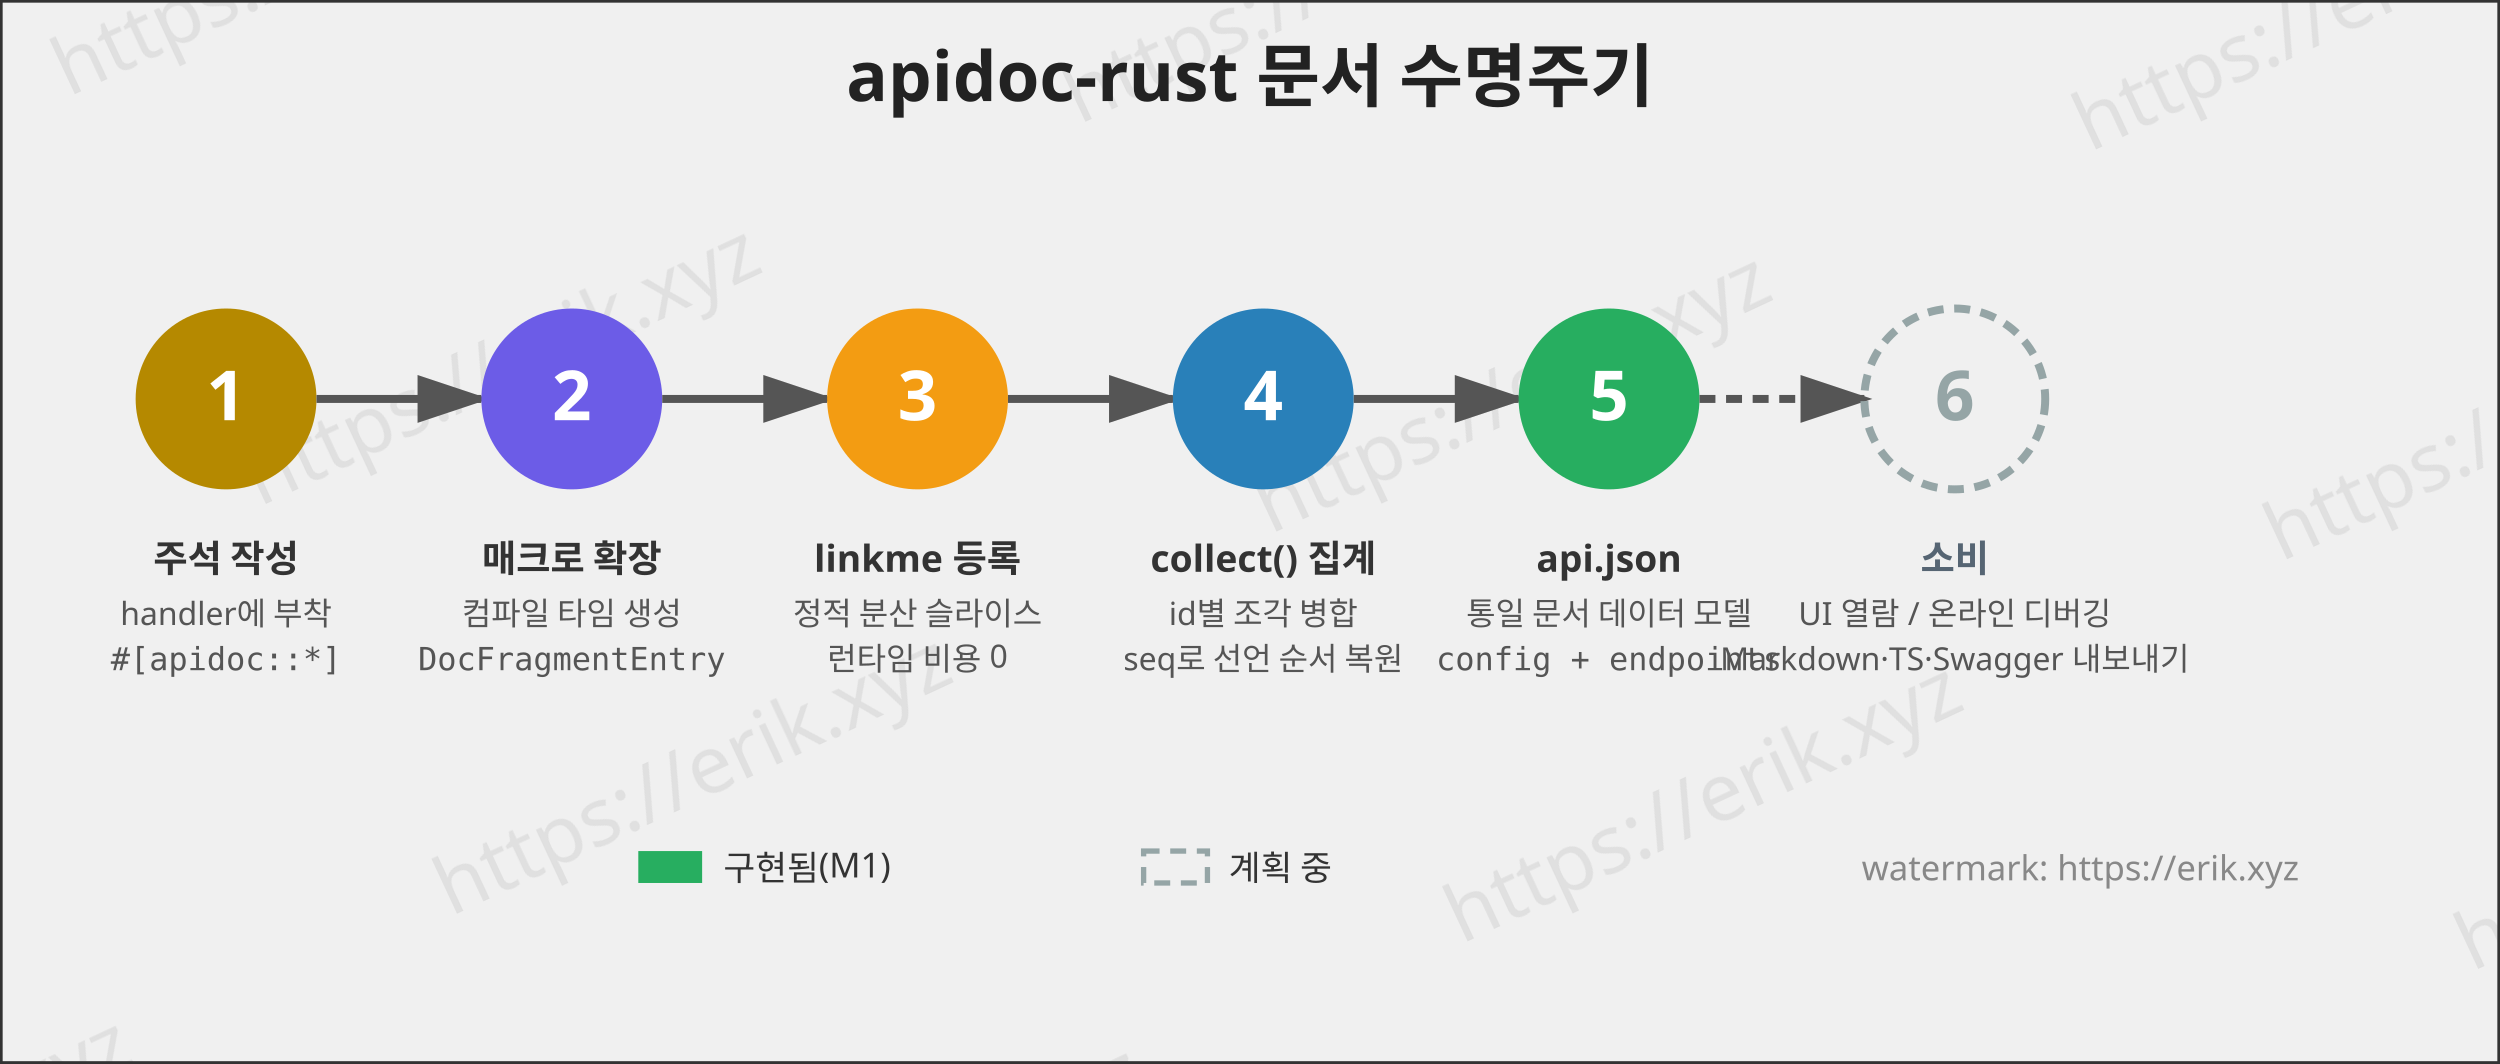
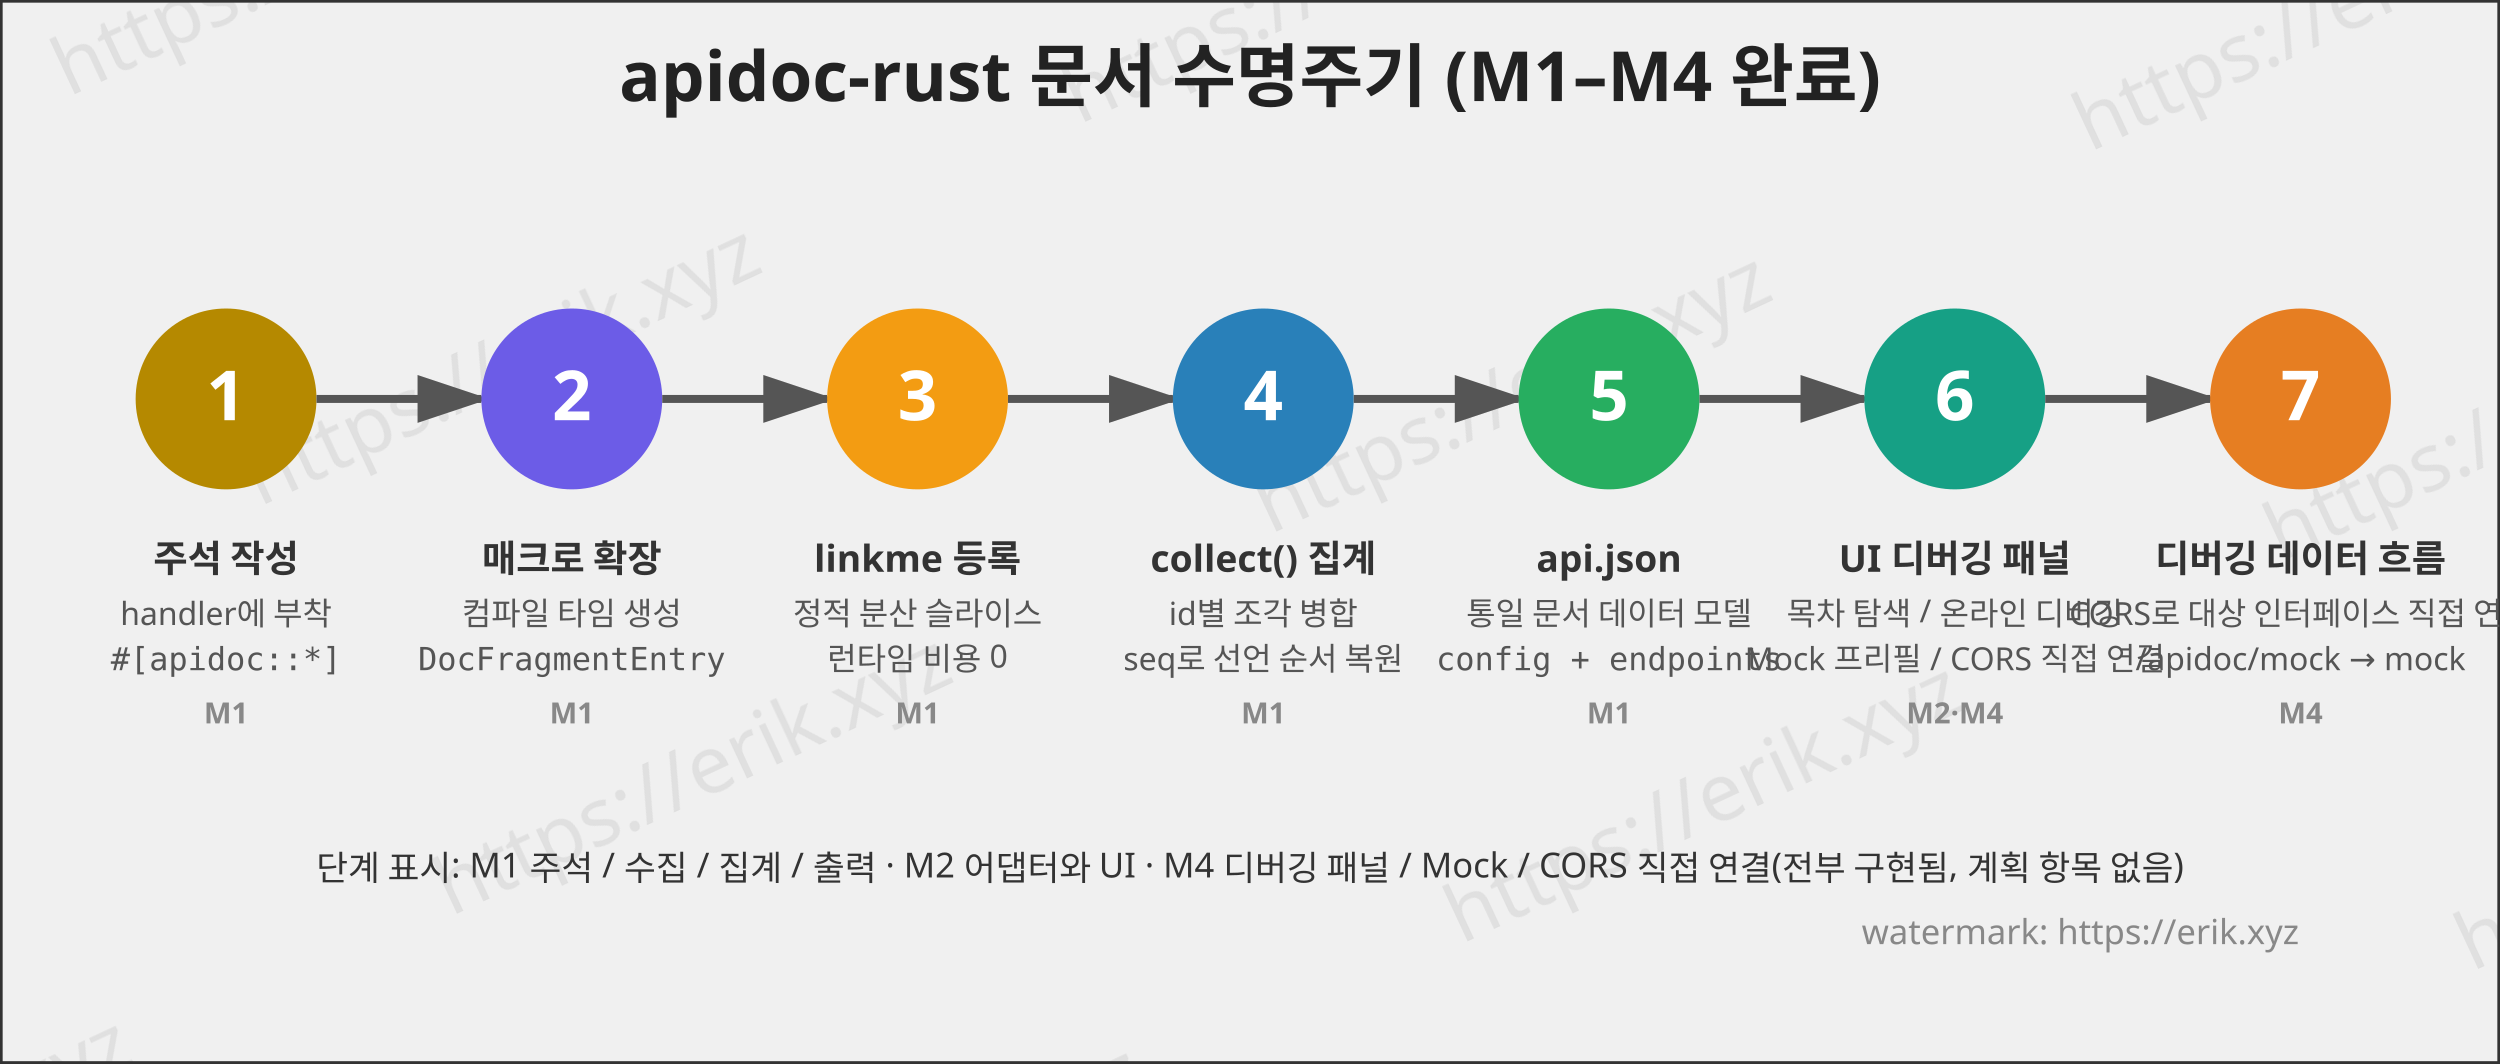
<svg xmlns="http://www.w3.org/2000/svg" viewBox="0 0 940 400" font-family="sans-serif">
  <defs>
    <pattern id="wm" width="340" height="170" patternUnits="userSpaceOnUse" patternTransform="rotate(-25)">
      <text x="8" y="44" font-size="30" fill="#888888" opacity="0.15">https://erik.xyz</text>
    </pattern>
    <marker id="arrow" markerWidth="10" markerHeight="10" refX="8" refY="3" orient="auto">
      <path d="M0,0 L0,6 L9,3 z" fill="#555" />
    </marker>
  </defs>
  <rect width="940" height="400" fill="url(#wm)" />
  <rect x="0" y="0" width="940" height="400" fill="none" stroke="#333" stroke-width="2" />
-   <text x="470" y="38" text-anchor="middle" font-size="26" font-weight="bold" fill="#222">apidoc-rust 문서 수명주기</text>
+   <text x="470" y="38" text-anchor="middle" font-size="26" font-weight="bold" fill="#222">apidoc-rust 문서 수명주기 (M1–M4 완료)</text>
  <circle cx="85" cy="150" r="34" fill="#b58900" />
  <text x="85" y="158" text-anchor="middle" font-size="26" fill="#fff" font-weight="bold">1</text>
  <text x="85" y="215" text-anchor="middle" font-size="14" font-weight="bold" fill="#333">주석 작성</text>
  <text x="85" y="235" text-anchor="middle" font-size="12" fill="#555">handler에 부착</text>
  <text x="85" y="252" text-anchor="middle" font-size="12" fill="#555" font-family="monospace">#[apidoc::*]</text>
+   <text x="85" y="272" text-anchor="middle" font-size="11" fill="#888" font-weight="bold">M1</text>
  <line x1="119" y1="150" x2="181" y2="150" stroke="#555" stroke-width="3" marker-end="url(#arrow)" />
  <circle cx="215" cy="150" r="34" fill="#6c5ce7" />
  <text x="215" y="158" text-anchor="middle" font-size="26" fill="#fff" font-weight="bold">2</text>
  <text x="215" y="215" text-anchor="middle" font-size="14" font-weight="bold" fill="#333">매크로 확장</text>
  <text x="215" y="235" text-anchor="middle" font-size="12" fill="#555">컴파일 타임 생성</text>
  <text x="215" y="252" text-anchor="middle" font-size="12" fill="#555" font-family="monospace">DocFragmentEntry</text>
+   <text x="215" y="272" text-anchor="middle" font-size="11" fill="#888" font-weight="bold">M1</text>
  <line x1="249" y1="150" x2="311" y2="150" stroke="#555" stroke-width="3" marker-end="url(#arrow)" />
  <circle cx="345" cy="150" r="34" fill="#f39c12" />
  <text x="345" y="158" text-anchor="middle" font-size="26" fill="#fff" font-weight="bold">3</text>
  <text x="345" y="215" text-anchor="middle" font-size="14" font-weight="bold" fill="#333">linkme 등록</text>
  <text x="345" y="235" text-anchor="middle" font-size="12" fill="#555">정적 분산 슬라이스</text>
  <text x="345" y="252" text-anchor="middle" font-size="12" fill="#555">런타임 비용 0</text>
+   <text x="345" y="272" text-anchor="middle" font-size="11" fill="#888" font-weight="bold">M1</text>
  <line x1="379" y1="150" x2="441" y2="150" stroke="#555" stroke-width="3" marker-end="url(#arrow)" />
  <circle cx="475" cy="150" r="34" fill="#2980b9" />
  <text x="475" y="158" text-anchor="middle" font-size="26" fill="#fff" font-weight="bold">4</text>
  <text x="475" y="215" text-anchor="middle" font-size="14" font-weight="bold" fill="#333">collect() 집계</text>
  <text x="475" y="235" text-anchor="middle" font-size="12" fill="#555">id별 조각 병합</text>
  <text x="475" y="252" text-anchor="middle" font-size="12" fill="#555">seq로 선언 순서 복원</text>
+   <text x="475" y="272" text-anchor="middle" font-size="11" fill="#888" font-weight="bold">M1</text>
  <line x1="509" y1="150" x2="571" y2="150" stroke="#555" stroke-width="3" marker-end="url(#arrow)" />
  <circle cx="605" cy="150" r="34" fill="#27ae60" />
  <text x="605" y="158" text-anchor="middle" font-size="26" fill="#fff" font-weight="bold">5</text>
  <text x="605" y="215" text-anchor="middle" font-size="14" font-weight="bold" fill="#333">api.json</text>
  <text x="605" y="235" text-anchor="middle" font-size="12" fill="#555">통일 문서 데이터 모델</text>
  <text x="605" y="252" text-anchor="middle" font-size="12" fill="#555" font-family="monospace">config + endpoints</text>
-   <line x1="639" y1="150" x2="701" y2="150" stroke="#555" stroke-width="3" stroke-dasharray="6 4" marker-end="url(#arrow)" />
-   <circle cx="735" cy="150" r="34" fill="none" stroke="#95a5a6" stroke-width="3" stroke-dasharray="6 4" />
-   <text x="735" y="158" text-anchor="middle" font-size="26" fill="#95a5a6" font-weight="bold">6</text>
-   <text x="735" y="215" text-anchor="middle" font-size="14" font-weight="bold" fill="#566573">소비</text>
-   <text x="735" y="235" text-anchor="middle" font-size="12" fill="#555">UI 열람 / 온라인 디버깅</text>
-   <text x="735" y="252" text-anchor="middle" font-size="12" fill="#555">Markdown·TS·Swagger 내보내기</text>
-   <rect x="240" y="320" width="24" height="12" fill="#27ae60" />
-   <text x="272" y="331" font-size="13" fill="#333">구현됨(M1)</text>
-   <rect x="430" y="320" width="24" height="12" fill="none" stroke="#95a5a6" stroke-width="2" stroke-dasharray="6 4" />
-   <text x="462" y="331" font-size="13" fill="#333">계획 중</text>
-   <text x="700" y="331" font-size="13" fill="#888">watermark: https://erik.xyz</text>
+   <text x="605" y="272" text-anchor="middle" font-size="11" fill="#888" font-weight="bold">M1</text>
+   <line x1="639" y1="150" x2="701" y2="150" stroke="#555" stroke-width="3" marker-end="url(#arrow)" />
+   <circle cx="735" cy="150" r="34" fill="#16a085" />
+   <text x="735" y="158" text-anchor="middle" font-size="26" fill="#fff" font-weight="bold">6</text>
+   <text x="735" y="215" text-anchor="middle" font-size="14" font-weight="bold" fill="#333">UI 디버깅 패널</text>
+   <text x="735" y="235" text-anchor="middle" font-size="12" fill="#555">목차 탐색 / 온라인 디버깅</text>
+   <text x="735" y="252" text-anchor="middle" font-size="12" fill="#555">Mock 프리필 / CORS 직접 연결</text>
+   <text x="735" y="272" text-anchor="middle" font-size="11" fill="#888" font-weight="bold">M2·M4</text>
+   <line x1="769" y1="150" x2="831" y2="150" stroke="#555" stroke-width="3" marker-end="url(#arrow)" />
+   <circle cx="865" cy="150" r="34" fill="#e67e22" />
+   <text x="865" y="158" text-anchor="middle" font-size="26" fill="#fff" font-weight="bold">7</text>
+   <text x="865" y="215" text-anchor="middle" font-size="14" font-weight="bold" fill="#333">디버깅 데이터 흐름</text>
+   <text x="865" y="235" text-anchor="middle" font-size="12" fill="#555">CORS로 대상 인터페이스 직접 연결</text>
+   <text x="865" y="252" text-anchor="middle" font-size="12" fill="#555">/apidoc/mock → mock</text>
+   <text x="865" y="272" text-anchor="middle" font-size="11" fill="#888" font-weight="bold">M4</text>
+   <text x="470" y="331" text-anchor="middle" font-size="13" fill="#333">단계 표시: M1 주석 / 수집 / 집계 / 출력 · M2 어댑터와 UI · M4 디버깅 패널 / Mock / CORS 직접 연결(전부 구현됨, 계획 항목 없음)</text>
+   <text x="700" y="355" font-size="13" fill="#888">watermark: https://erik.xyz</text>
</svg>
